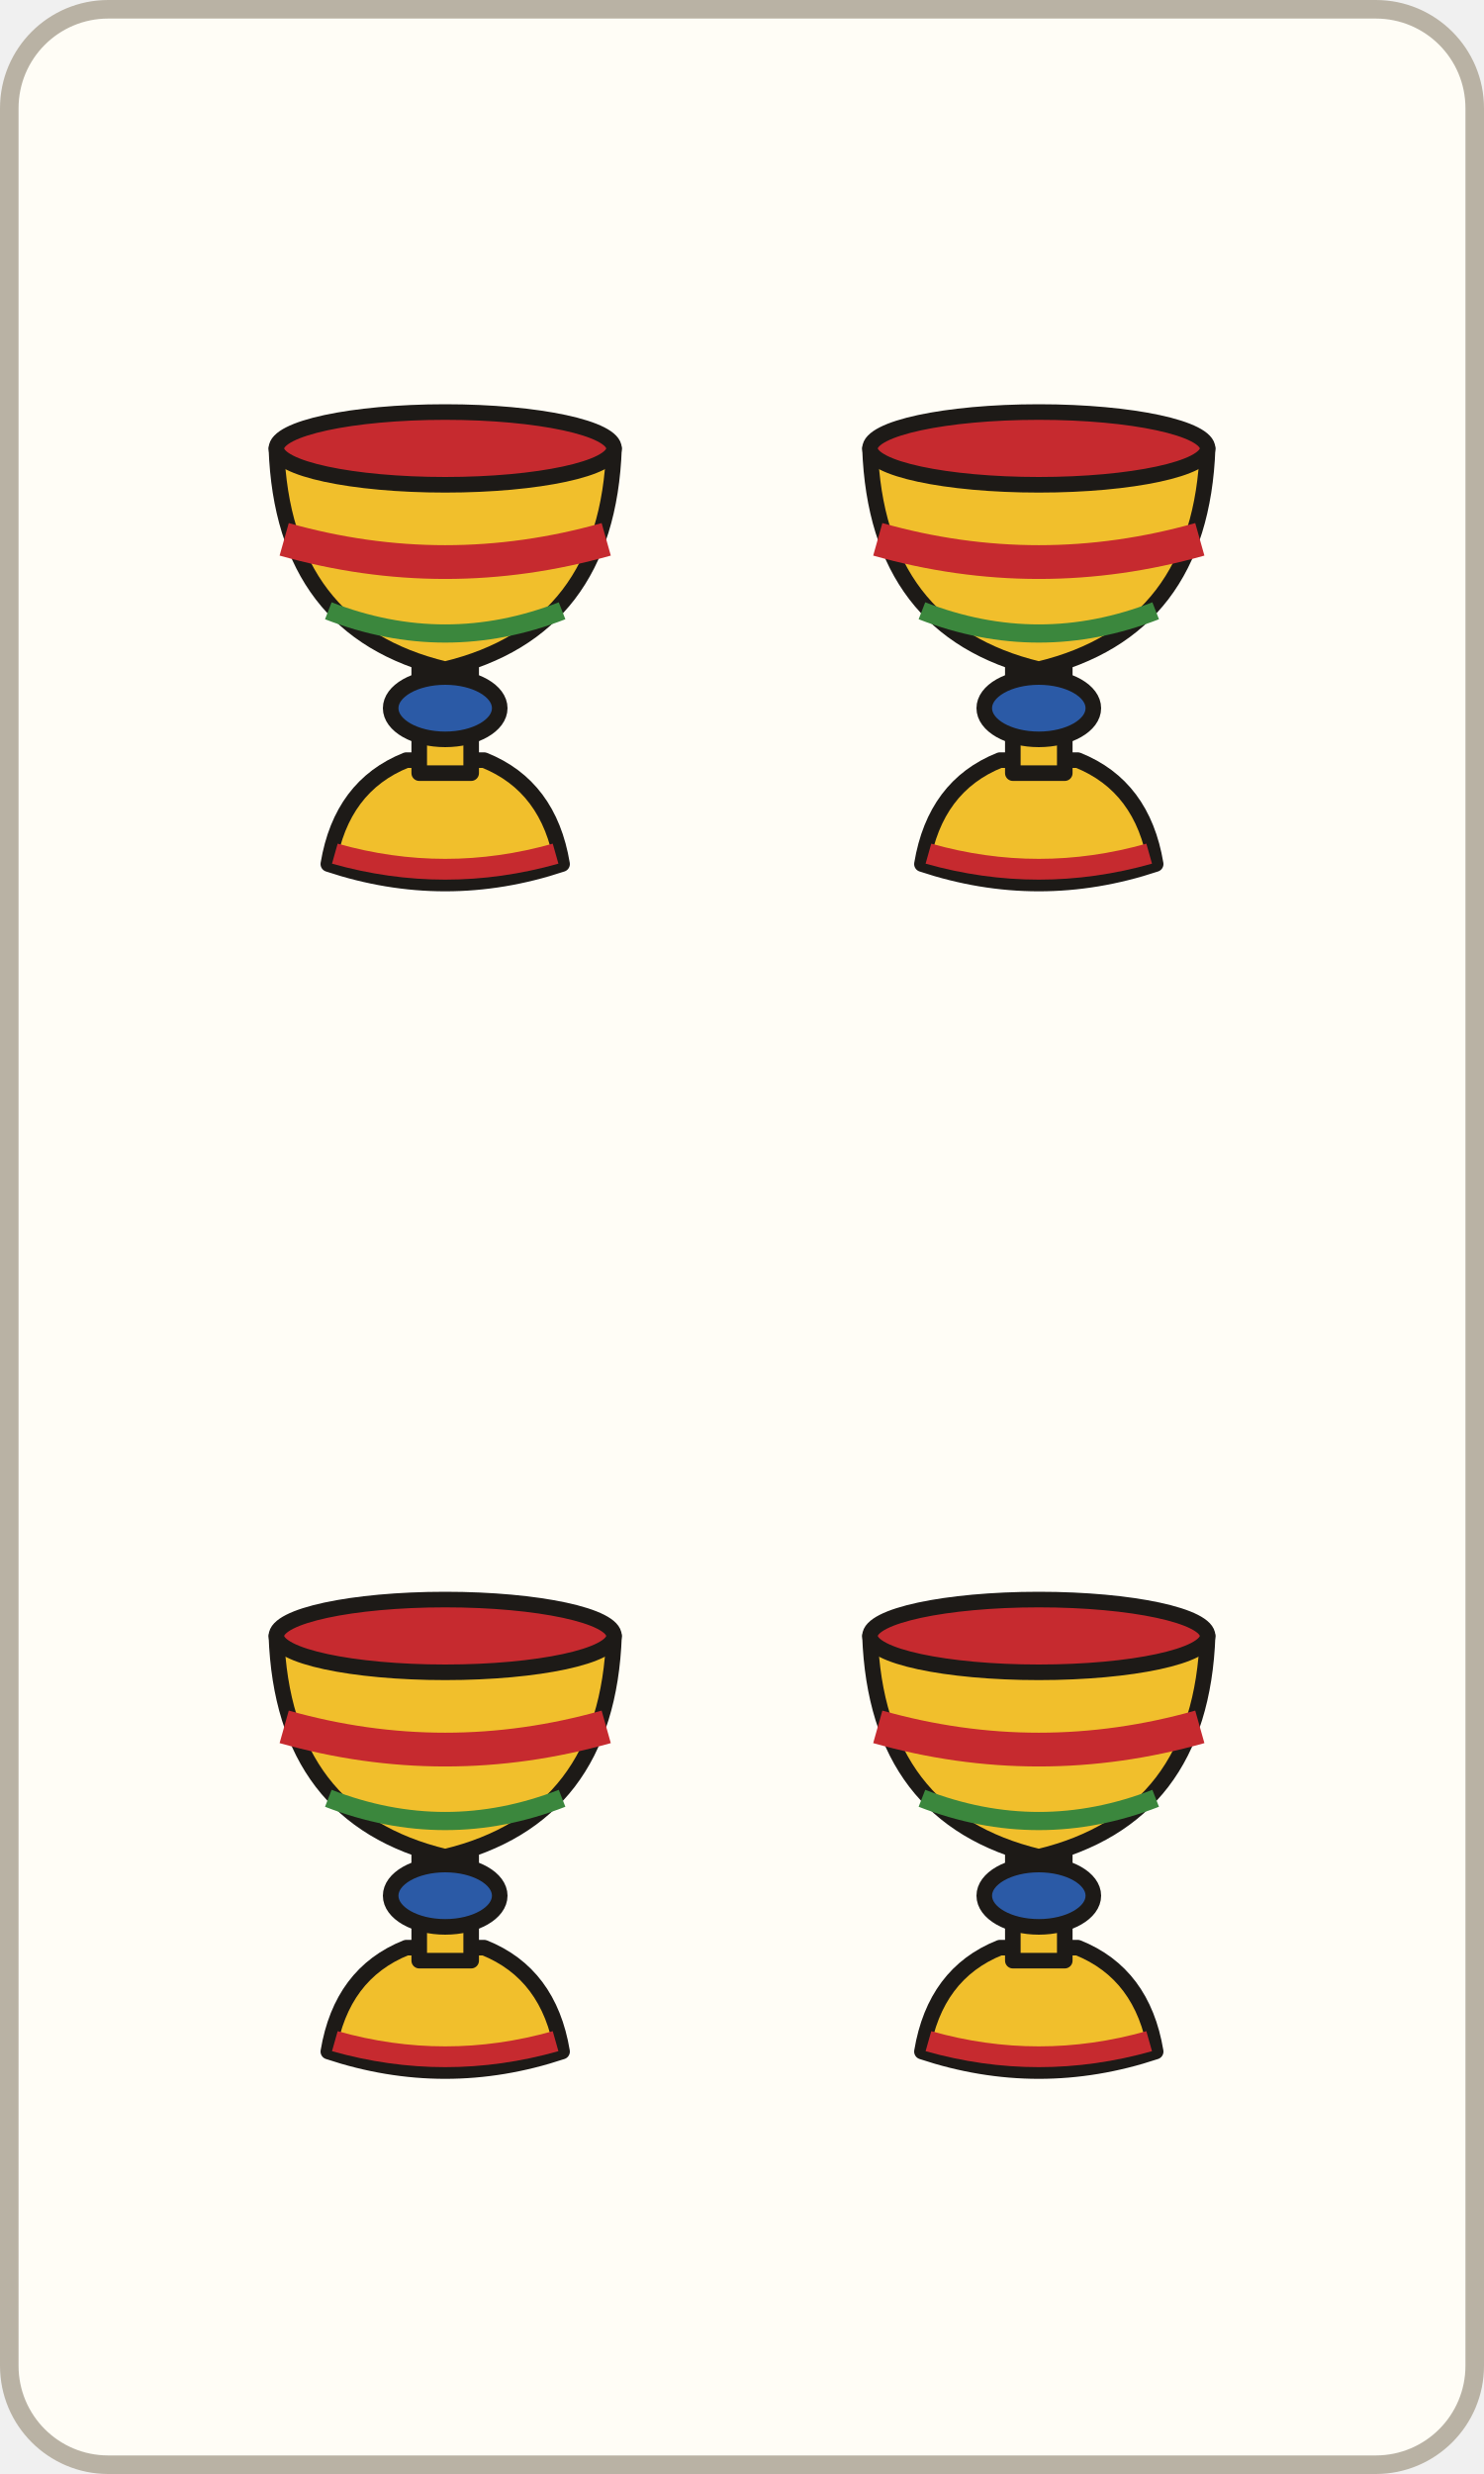
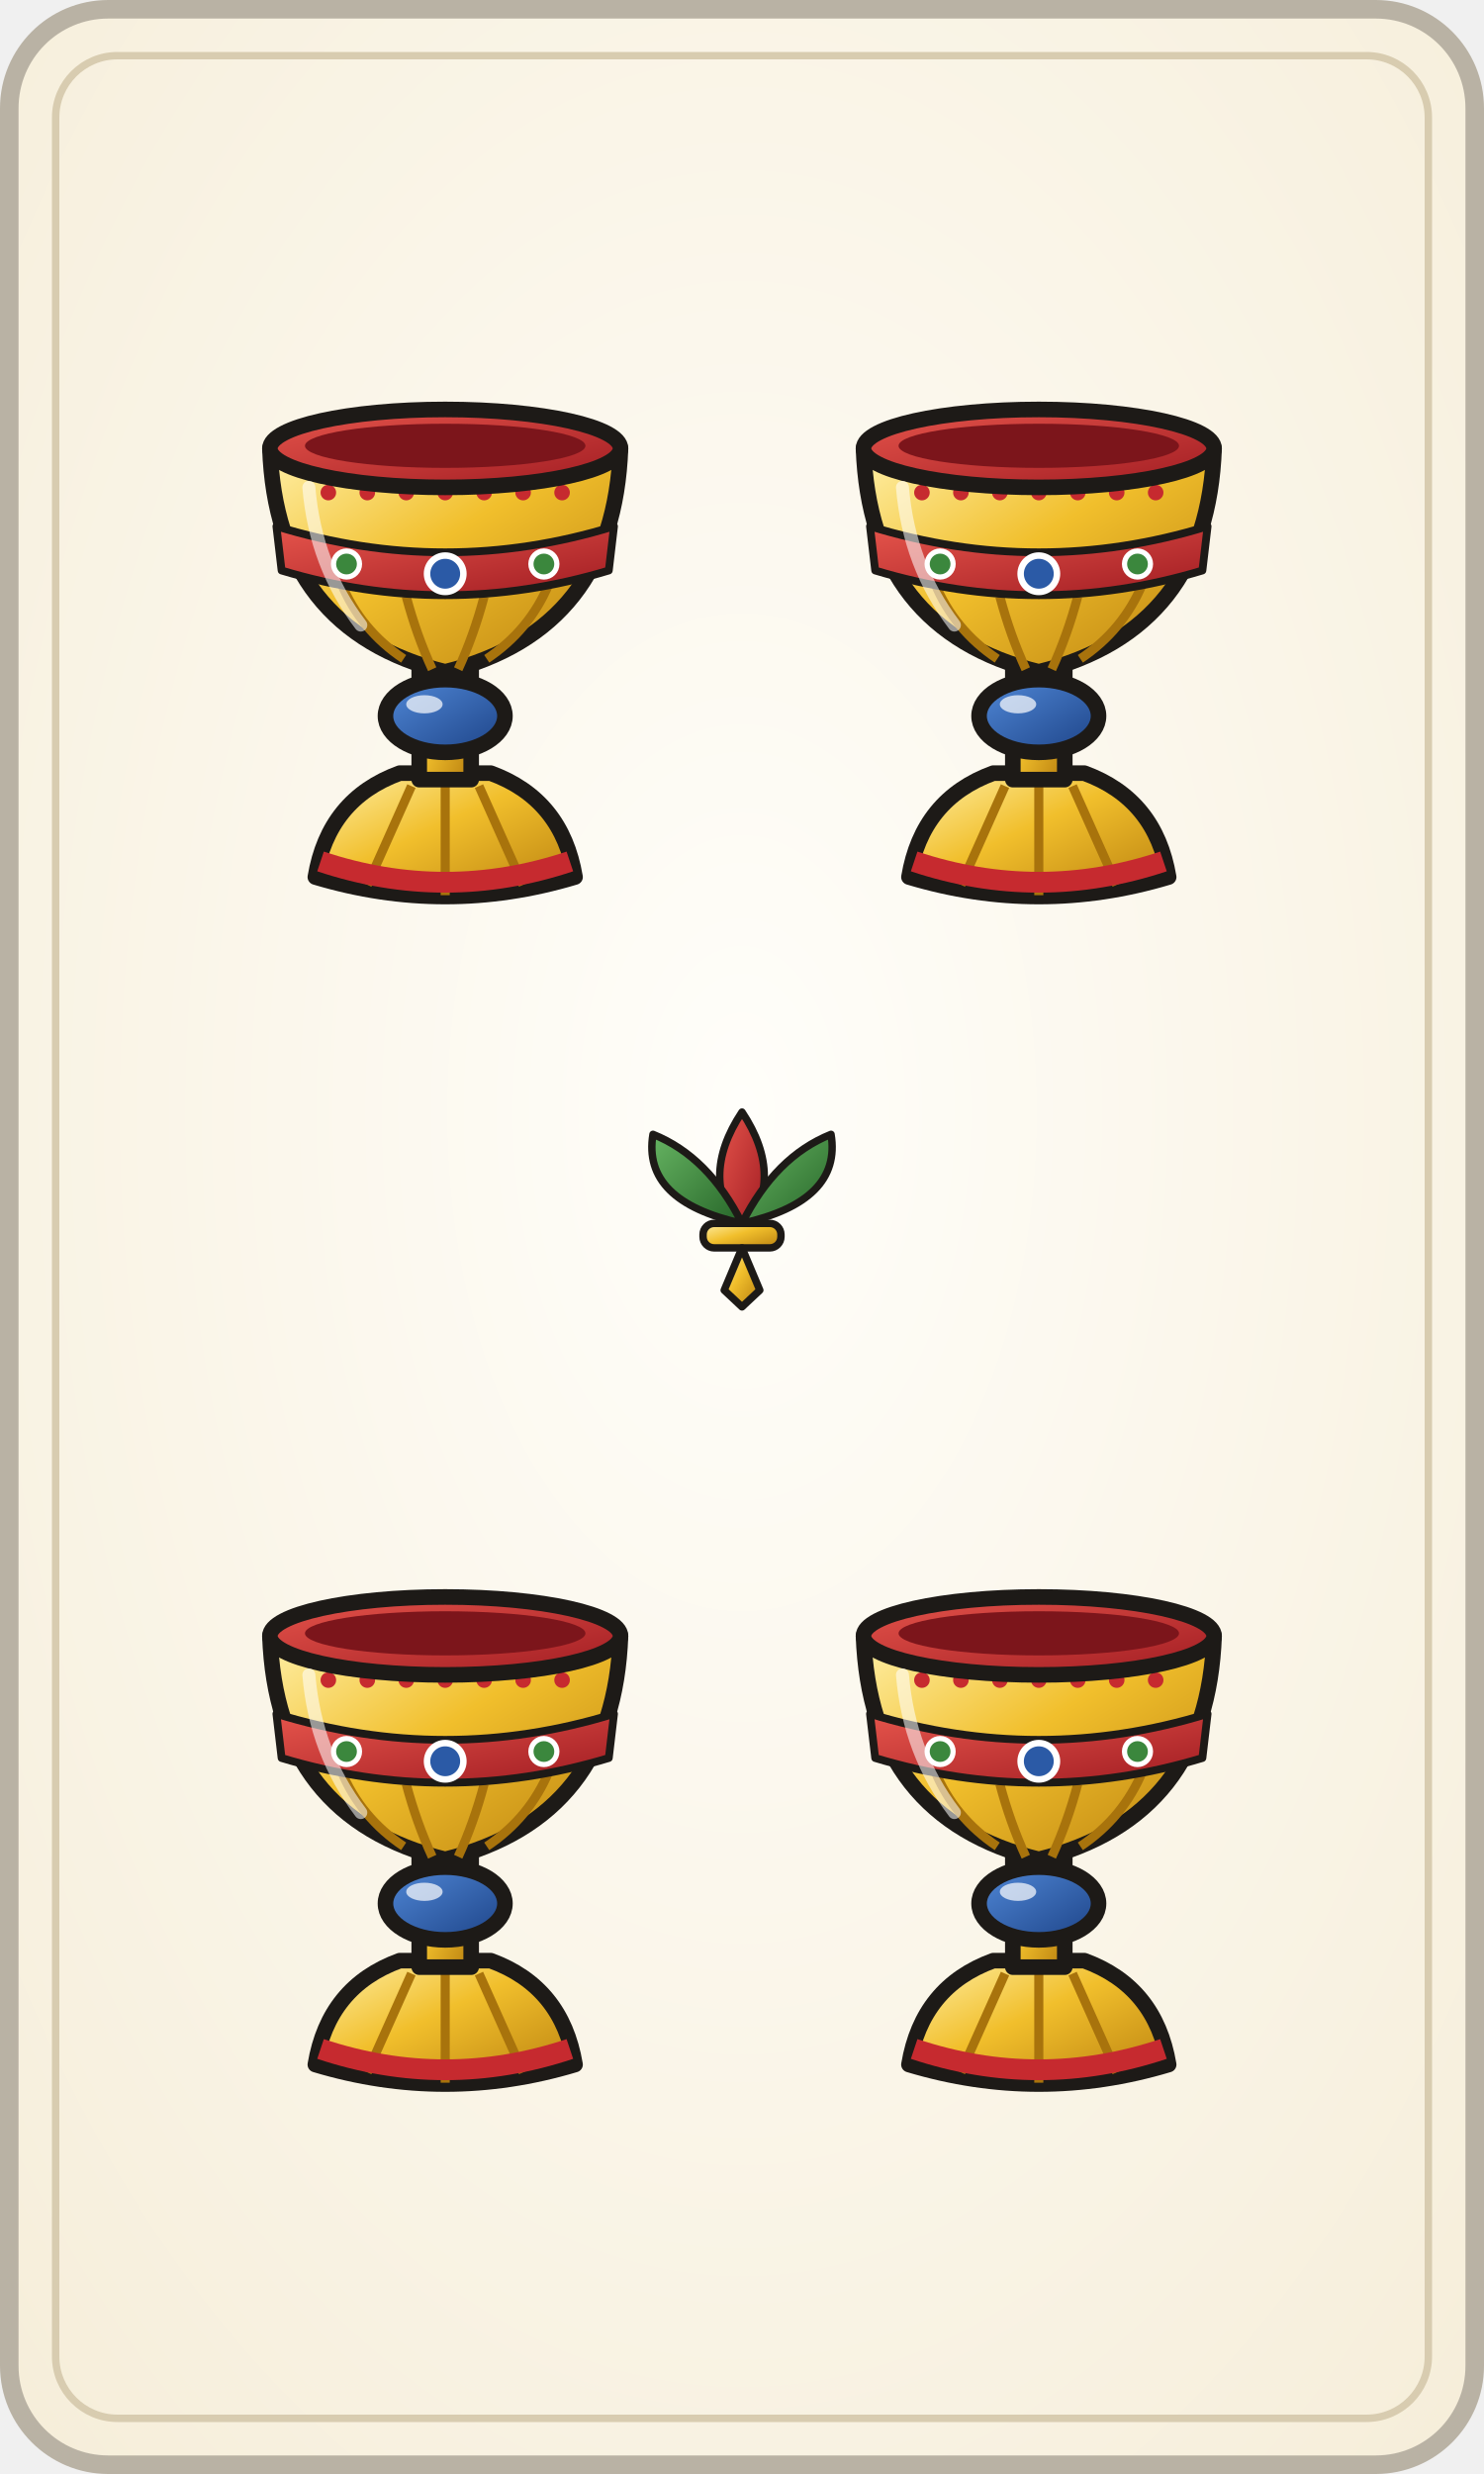
<svg xmlns="http://www.w3.org/2000/svg" viewBox="0 0 120 200" width="120" height="200">
-   <rect x="0.75" y="0.75" width="118.5" height="198.5" rx="8" fill="#fffdf6" stroke="#b9b2a4" stroke-width="1.5" />
+   <defs>
+     <linearGradient id="gold" x1="0" y1="0" x2="1" y2="1">
+       <stop offset="0" stop-color="#fff0a8" />
+       <stop offset=".45" stop-color="#f1bf2c" />
+       <stop offset="1" stop-color="#b9800f" />
+     </linearGradient>
+     <radialGradient id="goldR" cx=".38" cy=".35" r=".7">
+       <stop offset="0" stop-color="#fff6c8" />
+       <stop offset=".5" stop-color="#f3c537" />
+       <stop offset="1" stop-color="#b47a0c" />
+     </radialGradient>
+     <linearGradient id="red" x1="0" y1="0" x2="1" y2="1">
+       <stop offset="0" stop-color="#e5544b" />
+       <stop offset="1" stop-color="#a11c22" />
+     </linearGradient>
+     <linearGradient id="blue" x1="0" y1="0" x2="1" y2="1">
+       <stop offset="0" stop-color="#5189d8" />
+       <stop offset="1" stop-color="#1d4387" />
+     </linearGradient>
+     <linearGradient id="green" x1="0" y1="0" x2="1" y2="1">
+       <stop offset="0" stop-color="#66b462" />
+       <stop offset="1" stop-color="#276629" />
+     </linearGradient>
+     <linearGradient id="wood" x1="0" y1="0" x2="1" y2="0">
+       <stop offset="0" stop-color="#25602a" />
+       <stop offset=".35" stop-color="#6fbd6a" />
+       <stop offset="1" stop-color="#21572a" />
+     </linearGradient>
+     <linearGradient id="steel" x1="0" y1="0" x2="1" y2="0">
+       <stop offset="0" stop-color="#c3d9f7" />
+       <stop offset=".5" stop-color="#4275c4" />
+       <stop offset="1" stop-color="#1b3f7c" />
+     </linearGradient>
+     <radialGradient id="skin" cx=".4" cy=".35" r=".75">
+       <stop offset="0" stop-color="#ffe9ce" />
+       <stop offset="1" stop-color="#eabd8e" />
+     </radialGradient>
+     <radialGradient id="paper" cx=".5" cy=".45" r=".8">
+       <stop offset="0" stop-color="#fffefa" />
+       <stop offset="1" stop-color="#f5ecd6" />
+     </radialGradient>
+     <linearGradient id="beige" x1="0" y1="0" x2="0" y2="1">
+       <stop offset="0" stop-color="#fdf7e6" />
+       <stop offset=".5" stop-color="#f2e2bb" />
+       <stop offset="1" stop-color="#fdf7e6" />
+     </linearGradient>
+     <linearGradient id="horse" x1="0" y1="0" x2="1" y2="1">
+       <stop offset="0" stop-color="#ffffff" />
+       <stop offset="1" stop-color="#d6cdbd" />
+     </linearGradient>
+   </defs>
+   <rect x="0.75" y="0.75" width="118.5" height="198.5" rx="8" fill="url(#paper)" stroke="#b9b2a4" stroke-width="1.5" />
+   <rect x="4.5" y="4.5" width="111" height="191" rx="5" fill="none" stroke="#d8ccb0" stroke-width="0.6" />
+   <g transform="translate(60 98)">
+     <path d="M0 -8.1 Q3.6 -2.7 0 1.8 Q-3.6 -2.7 0 -8.1Z" fill="url(#red)" stroke="#1d1a17" stroke-width="0.6" stroke-linejoin="round" />
+     <path d="M0 0.9 Q-8.1 -0.9 -7.2 -6.3 Q-2.7 -4.5 0 0.9Z" fill="url(#green)" stroke="#1d1a17" stroke-width="0.6" stroke-linejoin="round" />
+     <path d="M0 0.9 Q8.1 -0.9 7.2 -6.3 Q2.7 -4.5 0 0.9Z" fill="url(#green)" stroke="#1d1a17" stroke-width="0.6" stroke-linejoin="round" />
+     <rect x="-3.15" y="0.9" width="6.3" height="1.98" rx="0.9" fill="url(#gold)" stroke="#1d1a17" stroke-width="0.6" stroke-linejoin="round" />
+     <path d="M0 2.88 L-1.44 6.3 L0 7.65 L1.44 6.3Z" fill="url(#gold)" stroke="#1d1a17" stroke-width="0.6" stroke-linejoin="round" />
+   </g>
  <g transform="translate(36 52) scale(1.05)">
-     <path d="M-9 17 Q-8 11 -3 9 L3 9 Q8 11 9 17 Q0 20 -9 17Z" fill="#f1bf2c" stroke="#1d1a17" stroke-width="1.2" stroke-linejoin="round" />
-     <path d="M-8.5 16.2 Q0 18.6 8.5 16.2" fill="none" stroke="#c62a2f" stroke-width="1.6" />
-     <rect x="-2" y="0" width="4" height="10" fill="#f1bf2c" stroke="#1d1a17" stroke-width="1.2" stroke-linejoin="round" />
-     <ellipse cx="0" cy="5" rx="4.2" ry="2.4" fill="#2b5aa6" stroke="#1d1a17" stroke-width="1.2" stroke-linejoin="round" />
-     <path d="M-13 -15 L13 -15 Q12.5 -1 0 2 Q-12.5 -1 -13 -15Z" fill="#f1bf2c" stroke="#1d1a17" stroke-width="1.2" stroke-linejoin="round" />
-     <path d="M-12.4 -8 Q0 -4.5 12.4 -8" fill="none" stroke="#c62a2f" stroke-width="2.6" />
-     <path d="M-9 -2.5 Q0 1 9 -2.5" fill="none" stroke="#3b873d" stroke-width="1.4" />
-     <ellipse cx="0" cy="-15" rx="13" ry="2.8" fill="#c62a2f" stroke="#1d1a17" stroke-width="1.2" stroke-linejoin="round" />
+     <path d="M-10 18 Q-9 12 -3.5 10 L3.5 10 Q9 12 10 18 Q0 21 -10 18Z" fill="url(#gold)" stroke="#1d1a17" stroke-width="1.2" stroke-linejoin="round" />
+     <path d="M-6 18.6 L-2.6 11 M0 19.4 L0 11 M6 18.6 L2.6 11" stroke="#a8730c" stroke-width="0.7" />
+     <path d="M-9.6 16.8 Q0 20 9.6 16.8" fill="none" stroke="#c62a2f" stroke-width="1.6" />
+     <rect x="-2" y="1" width="4" height="9.5" fill="url(#gold)" stroke="#1d1a17" stroke-width="1.2" stroke-linejoin="round" />
+     <ellipse cx="0" cy="5.6" rx="4.6" ry="2.8" fill="url(#blue)" stroke="#1d1a17" stroke-width="1.2" stroke-linejoin="round" />
+     <ellipse cx="-1.6" cy="4.7" rx="1.4" ry="0.7" fill="#fff" opacity="0.7" />
+     <path d="M-13.5 -15 L13.5 -15 Q13 -1 0 2.2 Q-13 -1 -13.5 -15Z" fill="url(#gold)" stroke="#1d1a17" stroke-width="1.2" stroke-linejoin="round" />
+     <path d="M-8 -4.6 Q-6.5 -1 -3.2 1.2 M-3 -3.6 Q-2.2 -0.6 -1 2 M3 -3.6 Q2.2 -0.6 1 2 M8 -4.6 Q6.5 -1 3.2 1.2" fill="none" stroke="#a8730c" stroke-width="0.7" />
+     <path d="M-13 -9 Q0 -5 13 -9 L12.6 -5.6 Q0 -1.8 -12.6 -5.6Z" fill="url(#red)" stroke="#1d1a17" stroke-width="0.6" stroke-linejoin="round" />
+     <circle cx="0" cy="-5.35" r="1.4" fill="#2b5aa6" stroke="#fff" stroke-width="0.5" />
+     <circle cx="-7.6" cy="-6.1" r="1" fill="#3b873d" stroke="#fff" stroke-width="0.4" />
+     <circle cx="7.6" cy="-6.1" r="1" fill="#3b873d" stroke="#fff" stroke-width="0.4" />
+     <circle cx="-9" cy="-11.6" r="0.6" fill="#c62a2f" />
+     <circle cx="-6" cy="-11.6" r="0.6" fill="#c62a2f" />
+     <circle cx="-3" cy="-11.6" r="0.6" fill="#c62a2f" />
+     <circle cx="0" cy="-11.6" r="0.6" fill="#c62a2f" />
+     <circle cx="3" cy="-11.6" r="0.6" fill="#c62a2f" />
+     <circle cx="6" cy="-11.6" r="0.6" fill="#c62a2f" />
+     <circle cx="9" cy="-11.6" r="0.6" fill="#c62a2f" />
+     <ellipse cx="0" cy="-15" rx="13.5" ry="3" fill="url(#red)" stroke="#1d1a17" stroke-width="1.2" stroke-linejoin="round" />
+     <ellipse cx="0" cy="-15.2" rx="10.8" ry="1.7" fill="#7c151b" />
+     <path d="M-10.5 -12 Q-10 -6 -6.5 -1.4" fill="none" stroke="#fff" stroke-width="1" stroke-linecap="round" opacity="0.55" />
  </g>
  <g transform="translate(84 52) scale(1.05)">
-     <path d="M-9 17 Q-8 11 -3 9 L3 9 Q8 11 9 17 Q0 20 -9 17Z" fill="#f1bf2c" stroke="#1d1a17" stroke-width="1.2" stroke-linejoin="round" />
-     <path d="M-8.5 16.2 Q0 18.6 8.5 16.2" fill="none" stroke="#c62a2f" stroke-width="1.6" />
-     <rect x="-2" y="0" width="4" height="10" fill="#f1bf2c" stroke="#1d1a17" stroke-width="1.2" stroke-linejoin="round" />
-     <ellipse cx="0" cy="5" rx="4.2" ry="2.4" fill="#2b5aa6" stroke="#1d1a17" stroke-width="1.2" stroke-linejoin="round" />
-     <path d="M-13 -15 L13 -15 Q12.5 -1 0 2 Q-12.5 -1 -13 -15Z" fill="#f1bf2c" stroke="#1d1a17" stroke-width="1.2" stroke-linejoin="round" />
-     <path d="M-12.4 -8 Q0 -4.5 12.4 -8" fill="none" stroke="#c62a2f" stroke-width="2.6" />
-     <path d="M-9 -2.5 Q0 1 9 -2.5" fill="none" stroke="#3b873d" stroke-width="1.4" />
-     <ellipse cx="0" cy="-15" rx="13" ry="2.8" fill="#c62a2f" stroke="#1d1a17" stroke-width="1.2" stroke-linejoin="round" />
+     <path d="M-10 18 Q-9 12 -3.5 10 L3.5 10 Q9 12 10 18 Q0 21 -10 18Z" fill="url(#gold)" stroke="#1d1a17" stroke-width="1.2" stroke-linejoin="round" />
+     <path d="M-6 18.6 L-2.6 11 M0 19.4 L0 11 M6 18.6 L2.6 11" stroke="#a8730c" stroke-width="0.7" />
+     <path d="M-9.6 16.8 Q0 20 9.6 16.8" fill="none" stroke="#c62a2f" stroke-width="1.6" />
+     <rect x="-2" y="1" width="4" height="9.5" fill="url(#gold)" stroke="#1d1a17" stroke-width="1.2" stroke-linejoin="round" />
+     <ellipse cx="0" cy="5.6" rx="4.6" ry="2.8" fill="url(#blue)" stroke="#1d1a17" stroke-width="1.2" stroke-linejoin="round" />
+     <ellipse cx="-1.6" cy="4.7" rx="1.4" ry="0.7" fill="#fff" opacity="0.7" />
+     <path d="M-13.5 -15 L13.5 -15 Q13 -1 0 2.2 Q-13 -1 -13.5 -15Z" fill="url(#gold)" stroke="#1d1a17" stroke-width="1.2" stroke-linejoin="round" />
+     <path d="M-8 -4.6 Q-6.5 -1 -3.2 1.2 M-3 -3.6 Q-2.2 -0.6 -1 2 M3 -3.6 Q2.2 -0.6 1 2 M8 -4.6 Q6.5 -1 3.2 1.2" fill="none" stroke="#a8730c" stroke-width="0.7" />
+     <path d="M-13 -9 Q0 -5 13 -9 L12.6 -5.6 Q0 -1.8 -12.6 -5.6Z" fill="url(#red)" stroke="#1d1a17" stroke-width="0.6" stroke-linejoin="round" />
+     <circle cx="0" cy="-5.35" r="1.4" fill="#2b5aa6" stroke="#fff" stroke-width="0.5" />
+     <circle cx="-7.6" cy="-6.1" r="1" fill="#3b873d" stroke="#fff" stroke-width="0.4" />
+     <circle cx="7.6" cy="-6.1" r="1" fill="#3b873d" stroke="#fff" stroke-width="0.4" />
+     <circle cx="-9" cy="-11.6" r="0.6" fill="#c62a2f" />
+     <circle cx="-6" cy="-11.6" r="0.6" fill="#c62a2f" />
+     <circle cx="-3" cy="-11.6" r="0.6" fill="#c62a2f" />
+     <circle cx="0" cy="-11.6" r="0.6" fill="#c62a2f" />
+     <circle cx="3" cy="-11.6" r="0.6" fill="#c62a2f" />
+     <circle cx="6" cy="-11.6" r="0.6" fill="#c62a2f" />
+     <circle cx="9" cy="-11.6" r="0.6" fill="#c62a2f" />
+     <ellipse cx="0" cy="-15" rx="13.5" ry="3" fill="url(#red)" stroke="#1d1a17" stroke-width="1.2" stroke-linejoin="round" />
+     <ellipse cx="0" cy="-15.2" rx="10.8" ry="1.7" fill="#7c151b" />
+     <path d="M-10.5 -12 Q-10 -6 -6.5 -1.4" fill="none" stroke="#fff" stroke-width="1" stroke-linecap="round" opacity="0.55" />
  </g>
  <g transform="translate(36 148) scale(1.05)">
-     <path d="M-9 17 Q-8 11 -3 9 L3 9 Q8 11 9 17 Q0 20 -9 17Z" fill="#f1bf2c" stroke="#1d1a17" stroke-width="1.2" stroke-linejoin="round" />
-     <path d="M-8.5 16.2 Q0 18.6 8.5 16.2" fill="none" stroke="#c62a2f" stroke-width="1.6" />
-     <rect x="-2" y="0" width="4" height="10" fill="#f1bf2c" stroke="#1d1a17" stroke-width="1.2" stroke-linejoin="round" />
-     <ellipse cx="0" cy="5" rx="4.2" ry="2.4" fill="#2b5aa6" stroke="#1d1a17" stroke-width="1.2" stroke-linejoin="round" />
-     <path d="M-13 -15 L13 -15 Q12.5 -1 0 2 Q-12.5 -1 -13 -15Z" fill="#f1bf2c" stroke="#1d1a17" stroke-width="1.2" stroke-linejoin="round" />
-     <path d="M-12.4 -8 Q0 -4.5 12.4 -8" fill="none" stroke="#c62a2f" stroke-width="2.6" />
-     <path d="M-9 -2.5 Q0 1 9 -2.5" fill="none" stroke="#3b873d" stroke-width="1.4" />
-     <ellipse cx="0" cy="-15" rx="13" ry="2.8" fill="#c62a2f" stroke="#1d1a17" stroke-width="1.2" stroke-linejoin="round" />
+     <path d="M-10 18 Q-9 12 -3.5 10 L3.5 10 Q9 12 10 18 Q0 21 -10 18Z" fill="url(#gold)" stroke="#1d1a17" stroke-width="1.2" stroke-linejoin="round" />
+     <path d="M-6 18.6 L-2.6 11 M0 19.4 L0 11 M6 18.6 L2.6 11" stroke="#a8730c" stroke-width="0.7" />
+     <path d="M-9.6 16.8 Q0 20 9.6 16.8" fill="none" stroke="#c62a2f" stroke-width="1.6" />
+     <rect x="-2" y="1" width="4" height="9.5" fill="url(#gold)" stroke="#1d1a17" stroke-width="1.2" stroke-linejoin="round" />
+     <ellipse cx="0" cy="5.6" rx="4.6" ry="2.8" fill="url(#blue)" stroke="#1d1a17" stroke-width="1.2" stroke-linejoin="round" />
+     <ellipse cx="-1.6" cy="4.7" rx="1.4" ry="0.7" fill="#fff" opacity="0.7" />
+     <path d="M-13.5 -15 L13.5 -15 Q13 -1 0 2.2 Q-13 -1 -13.5 -15Z" fill="url(#gold)" stroke="#1d1a17" stroke-width="1.2" stroke-linejoin="round" />
+     <path d="M-8 -4.6 Q-6.5 -1 -3.2 1.2 M-3 -3.6 Q-2.2 -0.6 -1 2 M3 -3.6 Q2.2 -0.6 1 2 M8 -4.6 Q6.5 -1 3.2 1.2" fill="none" stroke="#a8730c" stroke-width="0.7" />
+     <path d="M-13 -9 Q0 -5 13 -9 L12.6 -5.6 Q0 -1.8 -12.6 -5.6Z" fill="url(#red)" stroke="#1d1a17" stroke-width="0.6" stroke-linejoin="round" />
+     <circle cx="0" cy="-5.35" r="1.4" fill="#2b5aa6" stroke="#fff" stroke-width="0.5" />
+     <circle cx="-7.6" cy="-6.1" r="1" fill="#3b873d" stroke="#fff" stroke-width="0.4" />
+     <circle cx="7.6" cy="-6.1" r="1" fill="#3b873d" stroke="#fff" stroke-width="0.4" />
+     <circle cx="-9" cy="-11.6" r="0.6" fill="#c62a2f" />
+     <circle cx="-6" cy="-11.6" r="0.6" fill="#c62a2f" />
+     <circle cx="-3" cy="-11.6" r="0.6" fill="#c62a2f" />
+     <circle cx="0" cy="-11.6" r="0.6" fill="#c62a2f" />
+     <circle cx="3" cy="-11.6" r="0.6" fill="#c62a2f" />
+     <circle cx="6" cy="-11.6" r="0.6" fill="#c62a2f" />
+     <circle cx="9" cy="-11.6" r="0.6" fill="#c62a2f" />
+     <ellipse cx="0" cy="-15" rx="13.5" ry="3" fill="url(#red)" stroke="#1d1a17" stroke-width="1.2" stroke-linejoin="round" />
+     <ellipse cx="0" cy="-15.2" rx="10.8" ry="1.7" fill="#7c151b" />
+     <path d="M-10.5 -12 Q-10 -6 -6.5 -1.4" fill="none" stroke="#fff" stroke-width="1" stroke-linecap="round" opacity="0.55" />
  </g>
  <g transform="translate(84 148) scale(1.05)">
-     <path d="M-9 17 Q-8 11 -3 9 L3 9 Q8 11 9 17 Q0 20 -9 17Z" fill="#f1bf2c" stroke="#1d1a17" stroke-width="1.2" stroke-linejoin="round" />
-     <path d="M-8.5 16.2 Q0 18.6 8.5 16.2" fill="none" stroke="#c62a2f" stroke-width="1.6" />
-     <rect x="-2" y="0" width="4" height="10" fill="#f1bf2c" stroke="#1d1a17" stroke-width="1.2" stroke-linejoin="round" />
-     <ellipse cx="0" cy="5" rx="4.2" ry="2.4" fill="#2b5aa6" stroke="#1d1a17" stroke-width="1.2" stroke-linejoin="round" />
-     <path d="M-13 -15 L13 -15 Q12.5 -1 0 2 Q-12.5 -1 -13 -15Z" fill="#f1bf2c" stroke="#1d1a17" stroke-width="1.2" stroke-linejoin="round" />
-     <path d="M-12.4 -8 Q0 -4.5 12.4 -8" fill="none" stroke="#c62a2f" stroke-width="2.6" />
-     <path d="M-9 -2.5 Q0 1 9 -2.5" fill="none" stroke="#3b873d" stroke-width="1.4" />
-     <ellipse cx="0" cy="-15" rx="13" ry="2.8" fill="#c62a2f" stroke="#1d1a17" stroke-width="1.2" stroke-linejoin="round" />
+     <path d="M-10 18 Q-9 12 -3.5 10 L3.5 10 Q9 12 10 18 Q0 21 -10 18Z" fill="url(#gold)" stroke="#1d1a17" stroke-width="1.2" stroke-linejoin="round" />
+     <path d="M-6 18.6 L-2.6 11 M0 19.4 L0 11 M6 18.6 L2.6 11" stroke="#a8730c" stroke-width="0.7" />
+     <path d="M-9.6 16.8 Q0 20 9.6 16.8" fill="none" stroke="#c62a2f" stroke-width="1.6" />
+     <rect x="-2" y="1" width="4" height="9.5" fill="url(#gold)" stroke="#1d1a17" stroke-width="1.2" stroke-linejoin="round" />
+     <ellipse cx="0" cy="5.6" rx="4.6" ry="2.8" fill="url(#blue)" stroke="#1d1a17" stroke-width="1.2" stroke-linejoin="round" />
+     <ellipse cx="-1.6" cy="4.7" rx="1.4" ry="0.7" fill="#fff" opacity="0.7" />
+     <path d="M-13.5 -15 L13.5 -15 Q13 -1 0 2.2 Q-13 -1 -13.5 -15Z" fill="url(#gold)" stroke="#1d1a17" stroke-width="1.2" stroke-linejoin="round" />
+     <path d="M-8 -4.6 Q-6.5 -1 -3.2 1.2 M-3 -3.6 Q-2.2 -0.6 -1 2 M3 -3.6 Q2.2 -0.6 1 2 M8 -4.6 Q6.5 -1 3.2 1.2" fill="none" stroke="#a8730c" stroke-width="0.7" />
+     <path d="M-13 -9 Q0 -5 13 -9 L12.6 -5.6 Q0 -1.8 -12.6 -5.6Z" fill="url(#red)" stroke="#1d1a17" stroke-width="0.6" stroke-linejoin="round" />
+     <circle cx="0" cy="-5.35" r="1.4" fill="#2b5aa6" stroke="#fff" stroke-width="0.5" />
+     <circle cx="-7.6" cy="-6.1" r="1" fill="#3b873d" stroke="#fff" stroke-width="0.4" />
+     <circle cx="7.6" cy="-6.1" r="1" fill="#3b873d" stroke="#fff" stroke-width="0.4" />
+     <circle cx="-9" cy="-11.6" r="0.6" fill="#c62a2f" />
+     <circle cx="-6" cy="-11.6" r="0.6" fill="#c62a2f" />
+     <circle cx="-3" cy="-11.6" r="0.6" fill="#c62a2f" />
+     <circle cx="0" cy="-11.6" r="0.6" fill="#c62a2f" />
+     <circle cx="3" cy="-11.6" r="0.6" fill="#c62a2f" />
+     <circle cx="6" cy="-11.6" r="0.6" fill="#c62a2f" />
+     <circle cx="9" cy="-11.6" r="0.6" fill="#c62a2f" />
+     <ellipse cx="0" cy="-15" rx="13.5" ry="3" fill="url(#red)" stroke="#1d1a17" stroke-width="1.2" stroke-linejoin="round" />
+     <ellipse cx="0" cy="-15.2" rx="10.8" ry="1.7" fill="#7c151b" />
+     <path d="M-10.5 -12 Q-10 -6 -6.5 -1.4" fill="none" stroke="#fff" stroke-width="1" stroke-linecap="round" opacity="0.55" />
  </g>
</svg>
